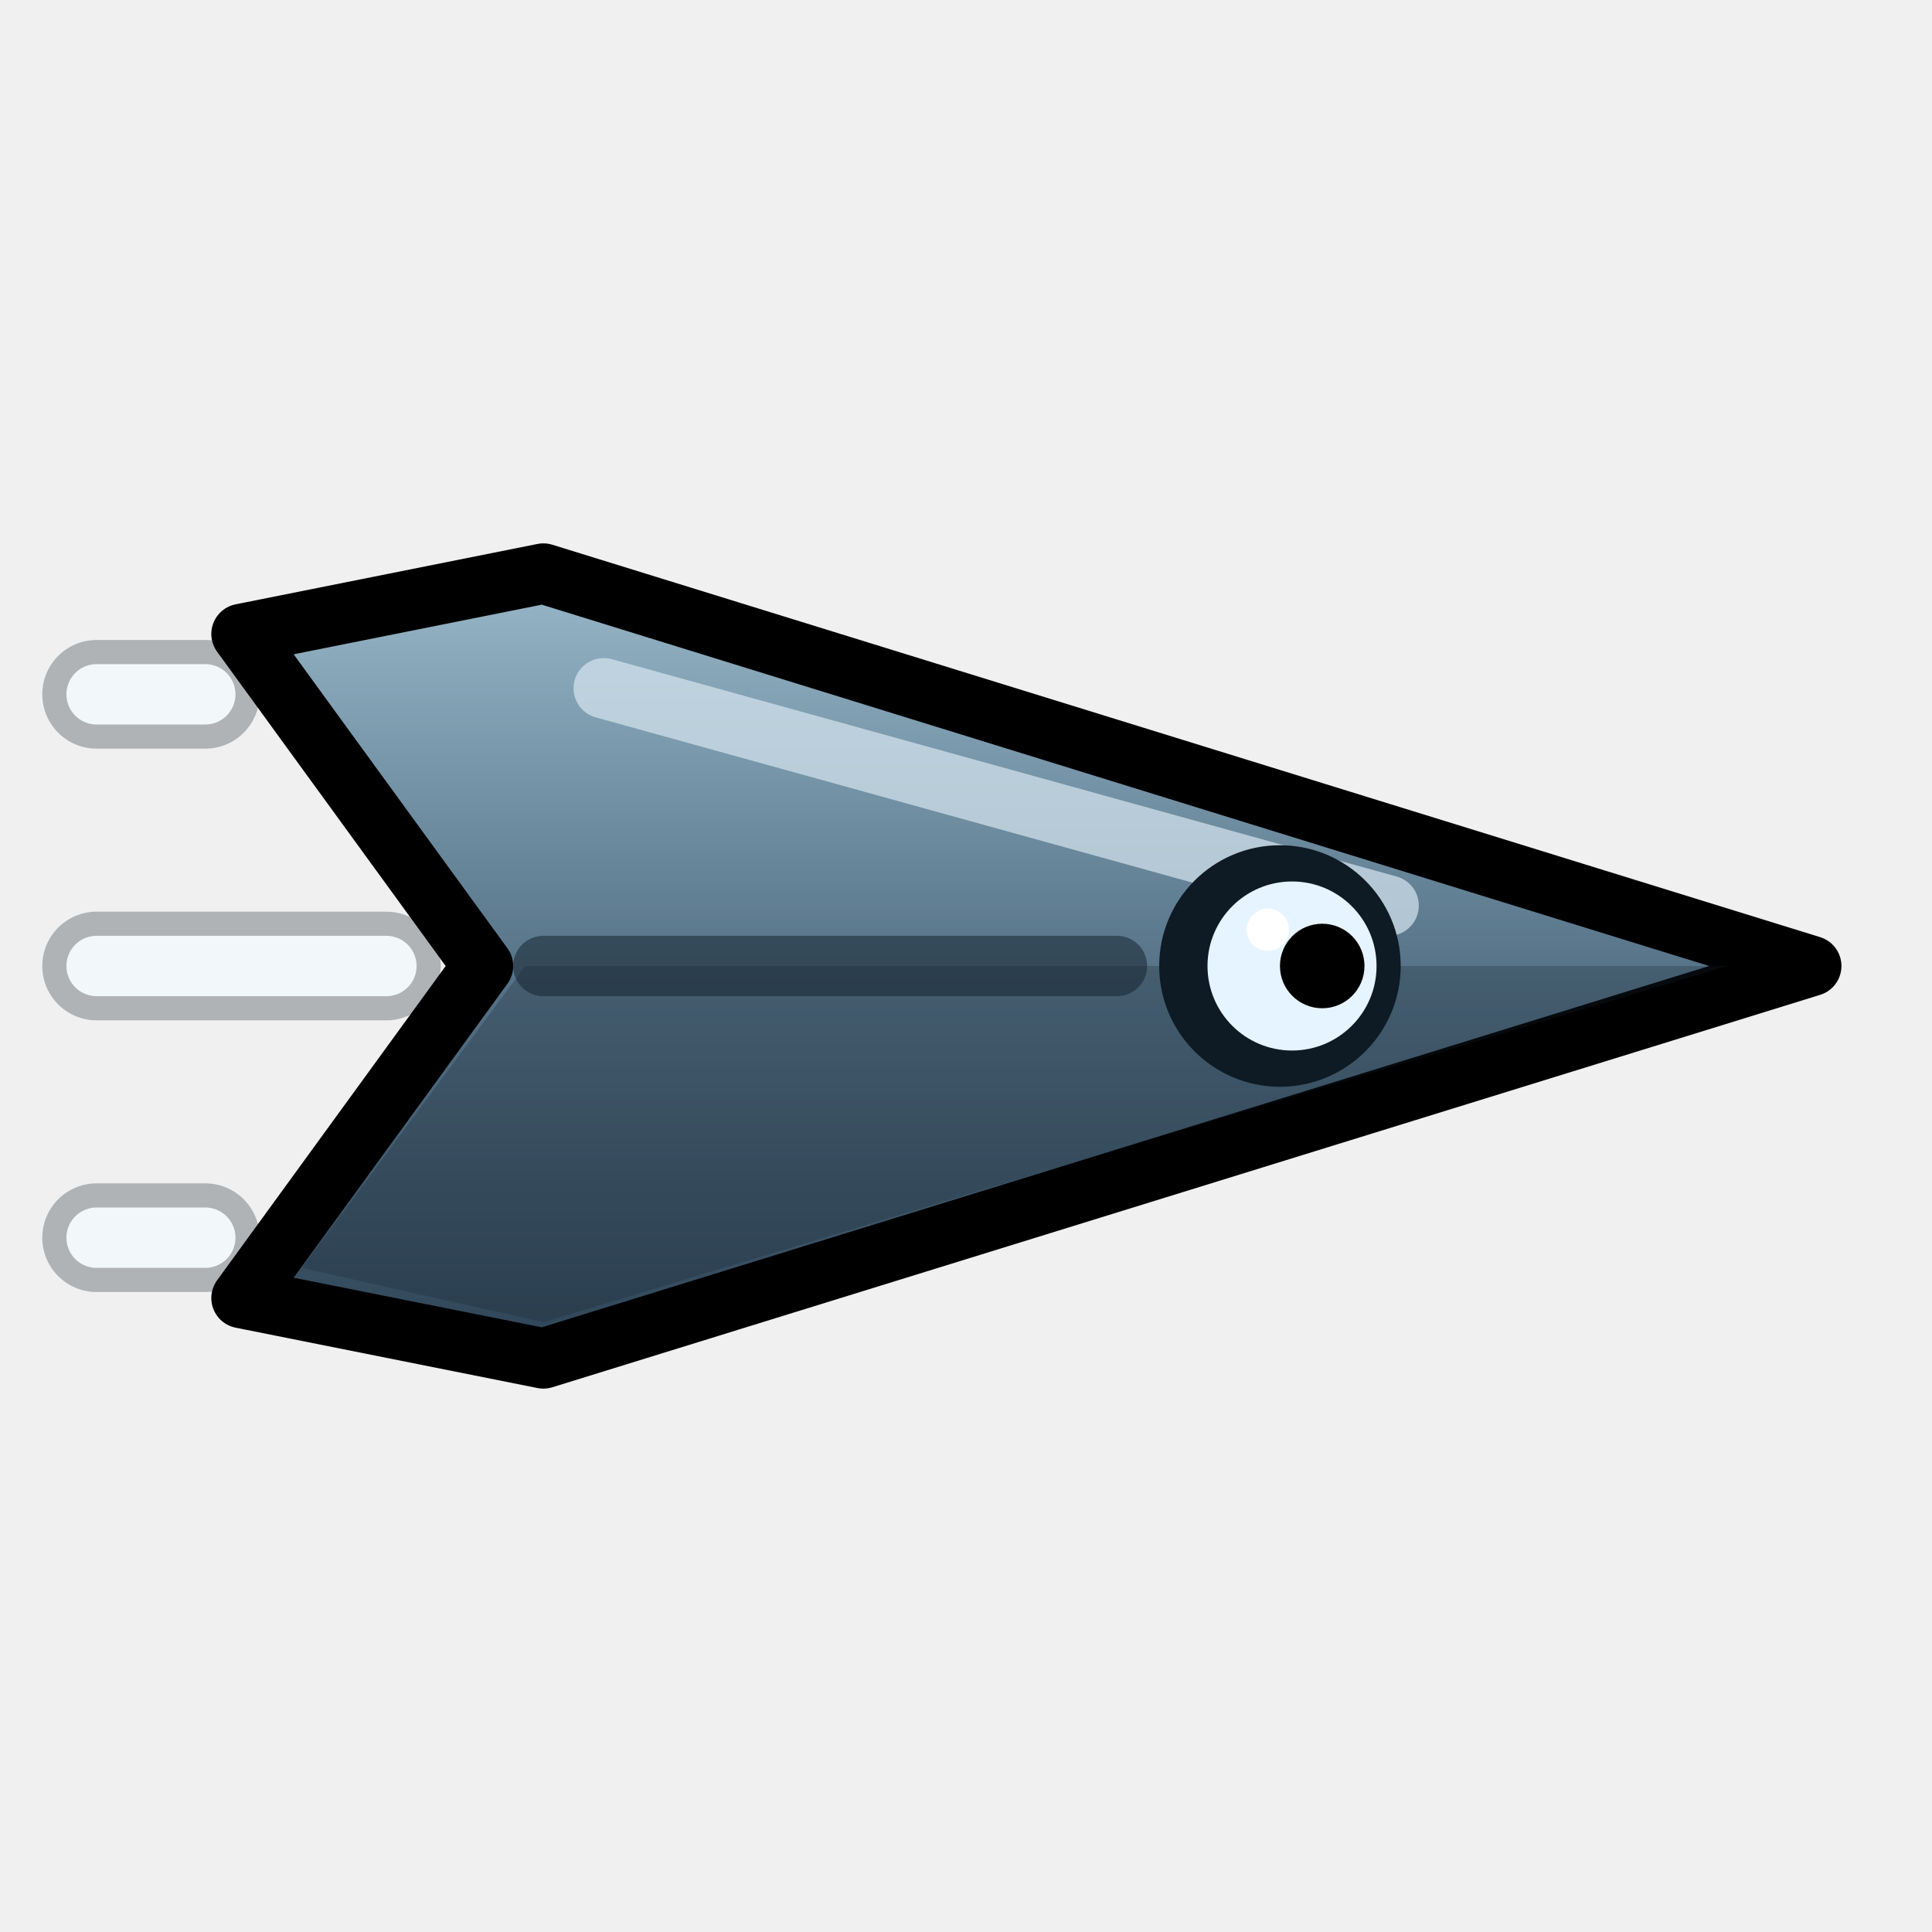
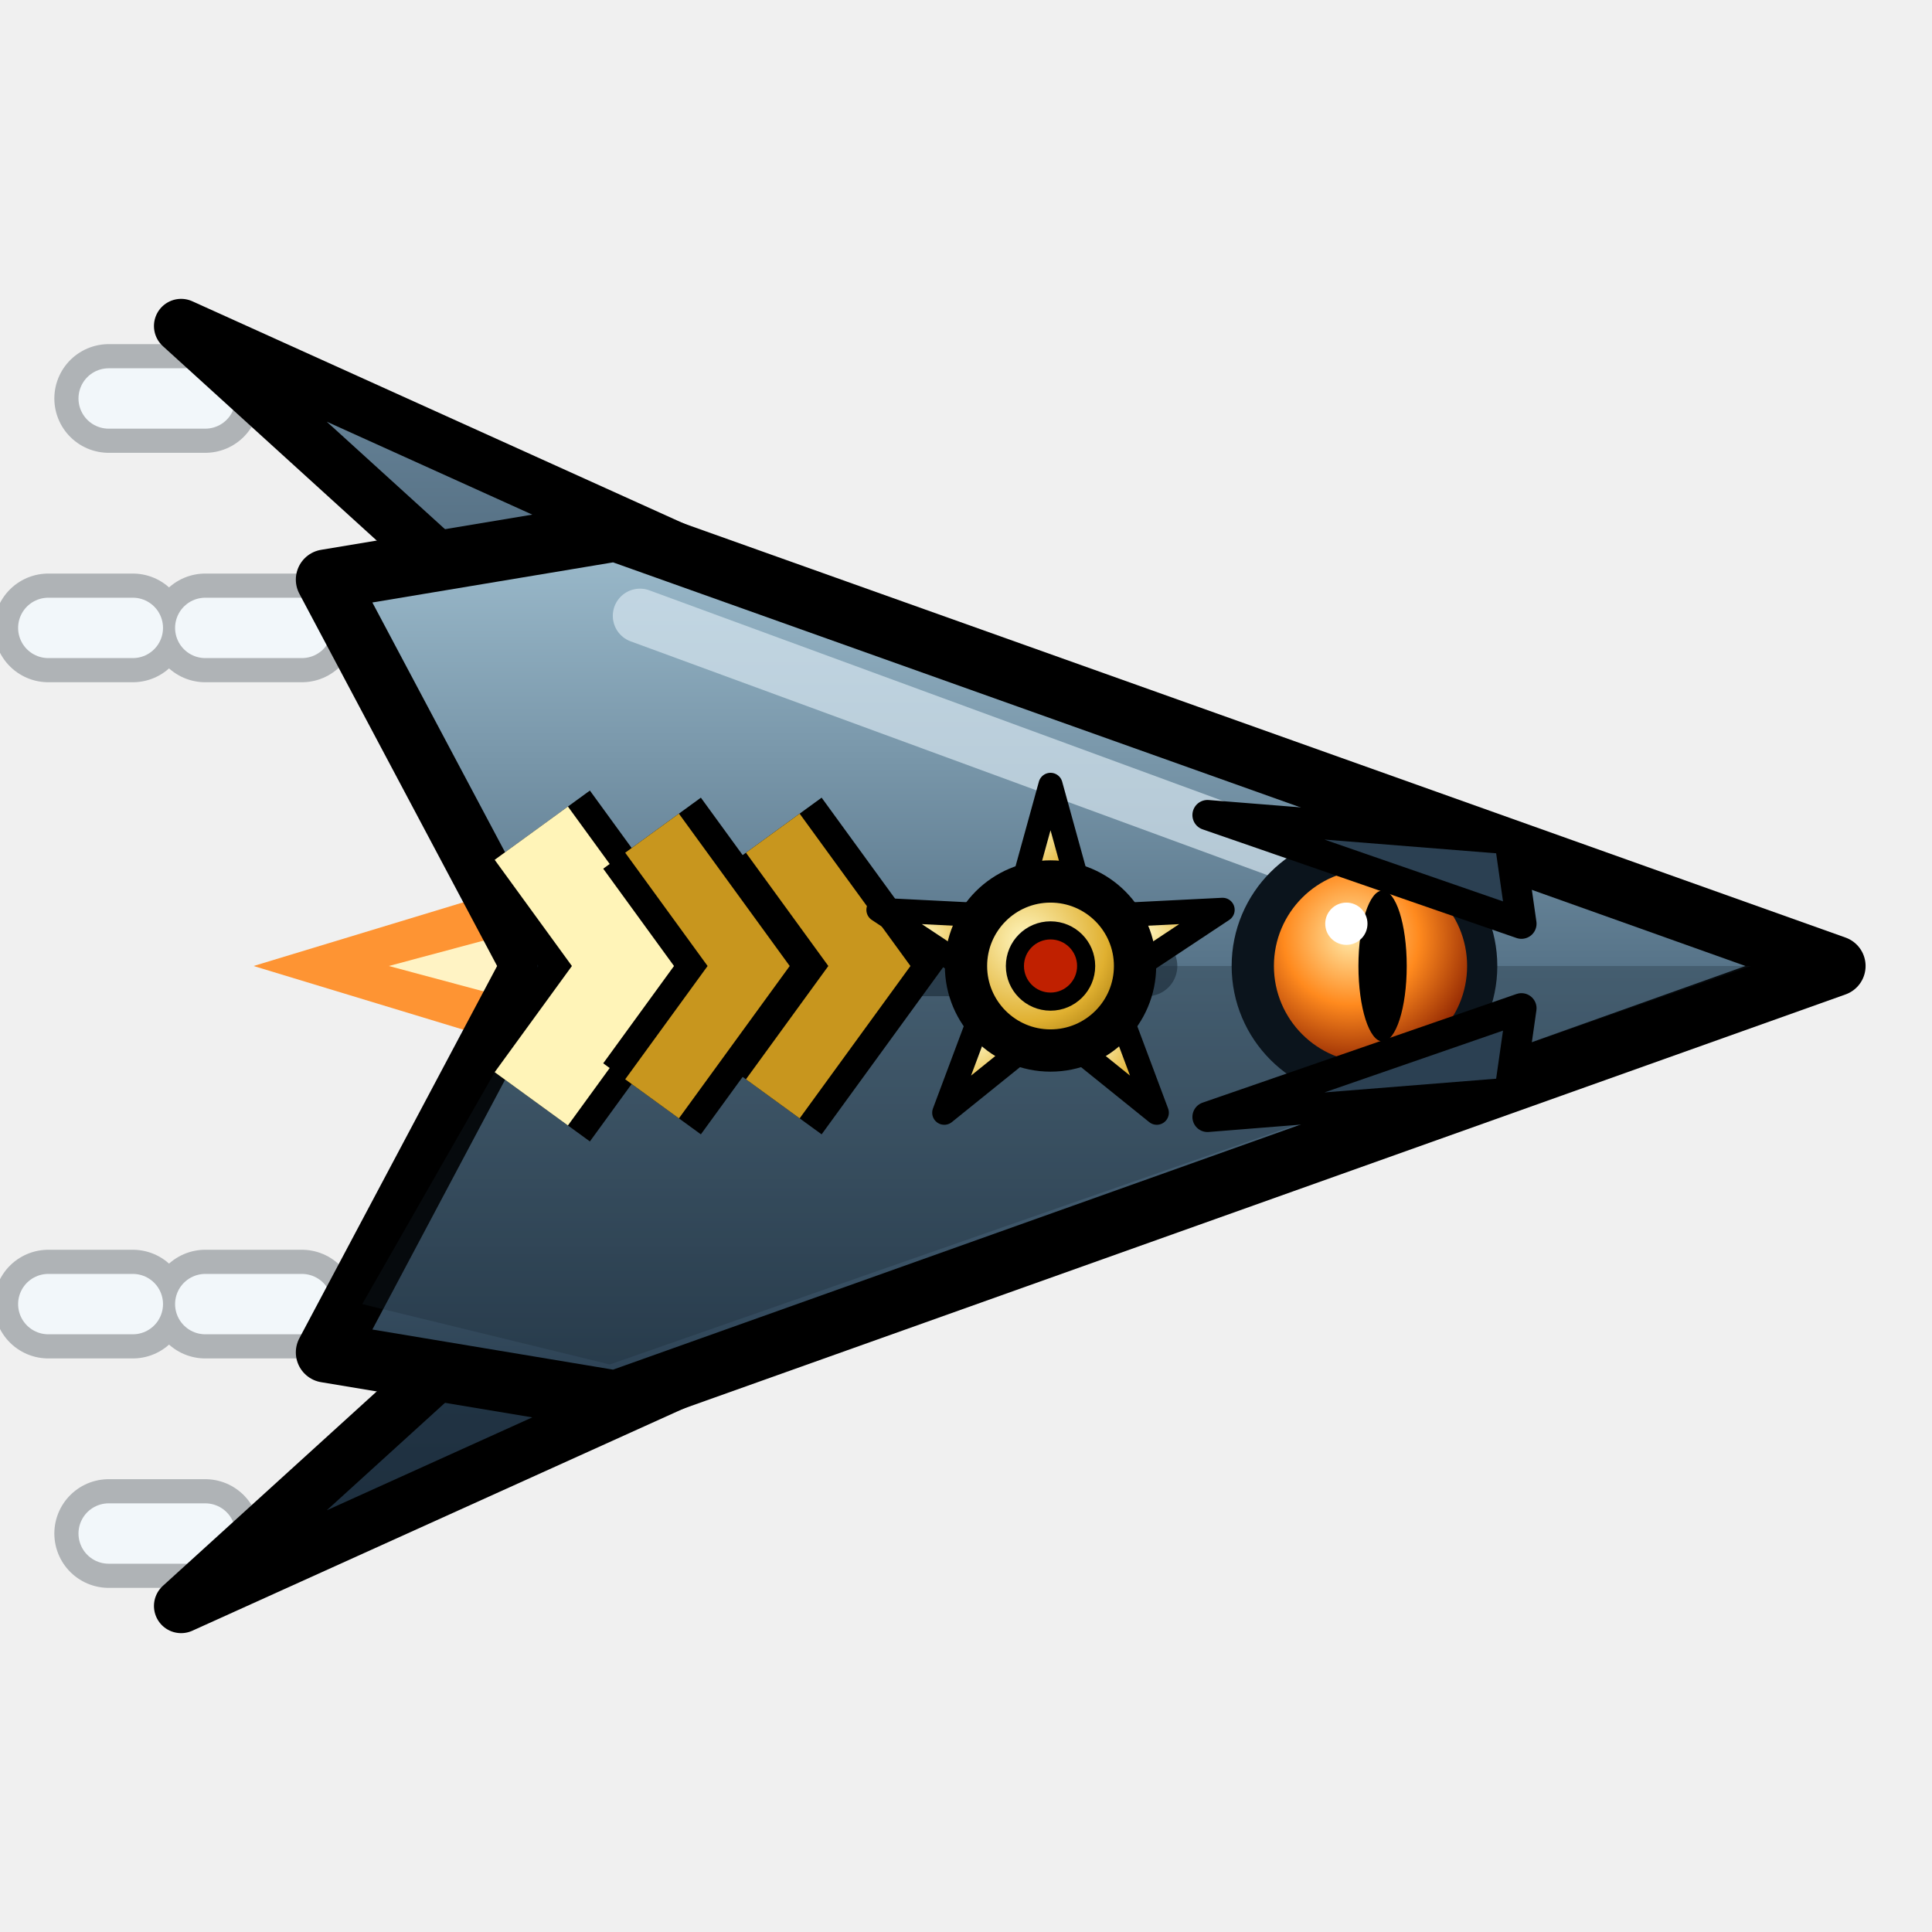
<svg xmlns="http://www.w3.org/2000/svg" viewBox="0 0 32 32">
  <defs>
-     <linearGradient id="body" x1="0" y1="9" x2="0" y2="23" gradientUnits="userSpaceOnUse">
+     <linearGradient id="gold" x1="0" y1="0" x2="0" y2="1">
+       <stop offset="0" stop-color="#fff0a0" />
+       <stop offset="1" stop-color="#c08a00" />
+     </linearGradient>
+     <radialGradient id="goldr" cx="0.35" cy="0.35" r="0.8">
+       <stop offset="0" stop-color="#fff6c0" />
+       <stop offset="0.6" stop-color="#e0b030" />
+       <stop offset="1" stop-color="#8a6000" />
+     </radialGradient>
+     <radialGradient id="ember" cx="0.4" cy="0.35" r="0.7">
+       <stop offset="0" stop-color="#ffe9a8" />
+       <stop offset="0.5" stop-color="#ff8a1e" />
+       <stop offset="1" stop-color="#8a2000" />
+     </radialGradient>
+     <linearGradient id="body" x1="0" y1="8.8" x2="0" y2="23.2" gradientUnits="userSpaceOnUse">
      <stop offset="0" stop-color="#9dbccd" />
      <stop offset="0.5" stop-color="#577489" />
      <stop offset="1" stop-color="#2b4052" />
    </linearGradient>
+     <linearGradient id="fin" x1="0" y1="5" x2="0" y2="27" gradientUnits="userSpaceOnUse">
+       <stop offset="0" stop-color="#6f8da2" />
+       <stop offset="0.5" stop-color="#2b4052" />
+       <stop offset="1" stop-color="#1b2c3b" />
+     </linearGradient>
  </defs>
-   <g stroke="#16242f" stroke-width="1.8" stroke-linecap="round" opacity="0.3">
-     <line x1="3.4" y1="11.5" x2="1.6" y2="11.5" />
-     <line x1="6.4" y1="16" x2="1.6" y2="16" />
-     <line x1="3.4" y1="20.5" x2="1.6" y2="20.5" />
+   <g stroke="#16242f" stroke-width="1.8" stroke-linecap="round" opacity="0.3" stroke-dasharray="1.6 1.2" stroke-dashoffset="0">
+     <line x1="3.4" y1="6.6" x2="0.8" y2="6.6" />
+     <line x1="5" y1="10.4" x2="0.8" y2="10.4" />
+     <line x1="5" y1="21.6" x2="0.8" y2="21.6" />
+     <line x1="3.4" y1="25.4" x2="0.8" y2="25.4" />
  </g>
-   <g stroke="#f2f7fa" stroke-width="1" stroke-linecap="round">
-     <line x1="3.4" y1="11.5" x2="1.6" y2="11.5" />
-     <line x1="6.4" y1="16" x2="1.6" y2="16" />
-     <line x1="3.4" y1="20.5" x2="1.6" y2="20.5" />
+   <g stroke="#f2f7fa" stroke-width="1" stroke-linecap="round" stroke-dasharray="1.6 1.2" stroke-dashoffset="0">
+     <line x1="3.4" y1="6.6" x2="0.8" y2="6.6" />
+     <line x1="5" y1="10.4" x2="0.8" y2="10.4" />
+     <line x1="5" y1="21.6" x2="0.8" y2="21.6" />
+     <line x1="3.4" y1="25.4" x2="0.8" y2="25.4" />
  </g>
-   <path d="M30 16 L9 9.5 L4 10.5 L8 16 L4 21.5 L9 22.5 Z" fill="url(#body)" stroke="#000000" stroke-width="1" stroke-linejoin="round" />
-   <polygon points="28.6,16 8.7,16 5,21 9,21.9" fill="#16242f" opacity="0.28" />
-   <line x1="9" y1="16" x2="18.5" y2="16" stroke="#16242f" stroke-width="1" opacity="0.55" stroke-linecap="round" />
-   <line x1="10" y1="11.4" x2="23" y2="15" stroke="#d6e6ef" stroke-width="1" opacity="0.7" stroke-linecap="round" />
-   <circle cx="21.2" cy="16" r="2" fill="#0e1a24" />
-   <circle cx="21.4" cy="16" r="1.4" fill="#e6f4ff" />
-   <circle cx="21.9" cy="16" r="0.7" fill="#000000" />
-   <circle cx="21" cy="15.4" r="0.35" fill="#ffffff" />
+   <polygon points="9.8,14.3 4.2,16 9.8,17.7" fill="#ff8a1e" opacity="0.9" />
+   <polygon points="9.8,15.1 6.44,16 9.8,16.9" fill="#fff3c4" />
+   <g fill="url(#fin)" stroke="#000000" stroke-width="0.9" stroke-linejoin="round">
+     <polygon points="14.5,10.6 3,5.4 9.6,11.4" />
+     <polygon points="14.5,21.4 3,26.6 9.6,20.6" />
+   </g>
+   <path d="M30.4 16 L10.2 8.8 L5.4 9.6 L8.8 16 L5.4 22.4 L10.2 23.2 Z" fill="url(#body)" stroke="#000000" stroke-width="1" stroke-linejoin="round" />
+   <polygon points="29,16 9.2,16 6,21.6 10.1,22.6" fill="#16242f" opacity="0.28" />
+   <line x1="9.4" y1="16" x2="19" y2="16" stroke="#16242f" stroke-width="1" opacity="0.55" stroke-linecap="round" />
+   <line x1="10.6" y1="10.2" x2="23.4" y2="14.9" stroke="#d6e6ef" stroke-width="0.9" opacity="0.7" stroke-linecap="round" />
+   <polyline points="8.8,13.8 10.4,16 8.8,18.2" fill="none" stroke="#000000" stroke-width="2.4" />
+   <polyline points="8.8,13.8 10.4,16 8.8,18.2" fill="none" stroke="#fff4b8" stroke-width="1.5" />
+   <polyline points="10.8,13.8 12.4,16 10.8,18.2" fill="none" stroke="#000000" stroke-width="2" />
+   <polyline points="10.8,13.8 12.4,16 10.8,18.2" fill="none" stroke="#c8961e" stroke-width="1.1" />
+   <polyline points="12.8,13.8 14.4,16 12.8,18.2" fill="none" stroke="#000000" stroke-width="2" />
+   <polyline points="12.8,13.8 14.4,16 12.8,18.2" fill="none" stroke="#c8961e" stroke-width="1.1" />
+   <g fill="url(#goldr)" stroke="#000000" stroke-width="0.4" stroke-linejoin="round">
+     <polygon points="16.87,14.92 17.4,13 17.93,14.92" />
+     <polygon points="18.26,15.17 20.25,15.07 18.59,16.17" />
+     <polygon points="18.46,16.56 19.16,18.43 17.61,17.18" />
+     <polygon points="17.19,17.18 15.64,18.43 16.34,16.56" />
+     <polygon points="16.21,16.17 14.55,15.07 16.54,15.17" />
+   </g>
+   <circle cx="17.4" cy="16" r="1.4" fill="url(#goldr)" stroke="#000000" stroke-width="0.7" />
+   <circle cx="17.4" cy="16" r="0.59" fill="#c02000" stroke="#000000" stroke-width="0.3" />
+   <circle cx="22.6" cy="16" r="2.2" fill="#0b141c" />
+   <circle cx="22.7" cy="16" r="1.6" fill="url(#ember)" />
+   <ellipse cx="22.9" cy="16" rx="0.4" ry="1.25" fill="#000000" />
+   <circle cx="22.3" cy="15.3" r="0.35" fill="#ffffff" />
+   <g fill="#2b4052" stroke="#000000" stroke-width="0.5" stroke-linejoin="round">
+     <polygon points="20,13.5 25.2,15.3 25,13.9" />
+     <polygon points="20,18.5 25.2,16.7 25,18.1" />
+   </g>
</svg>
